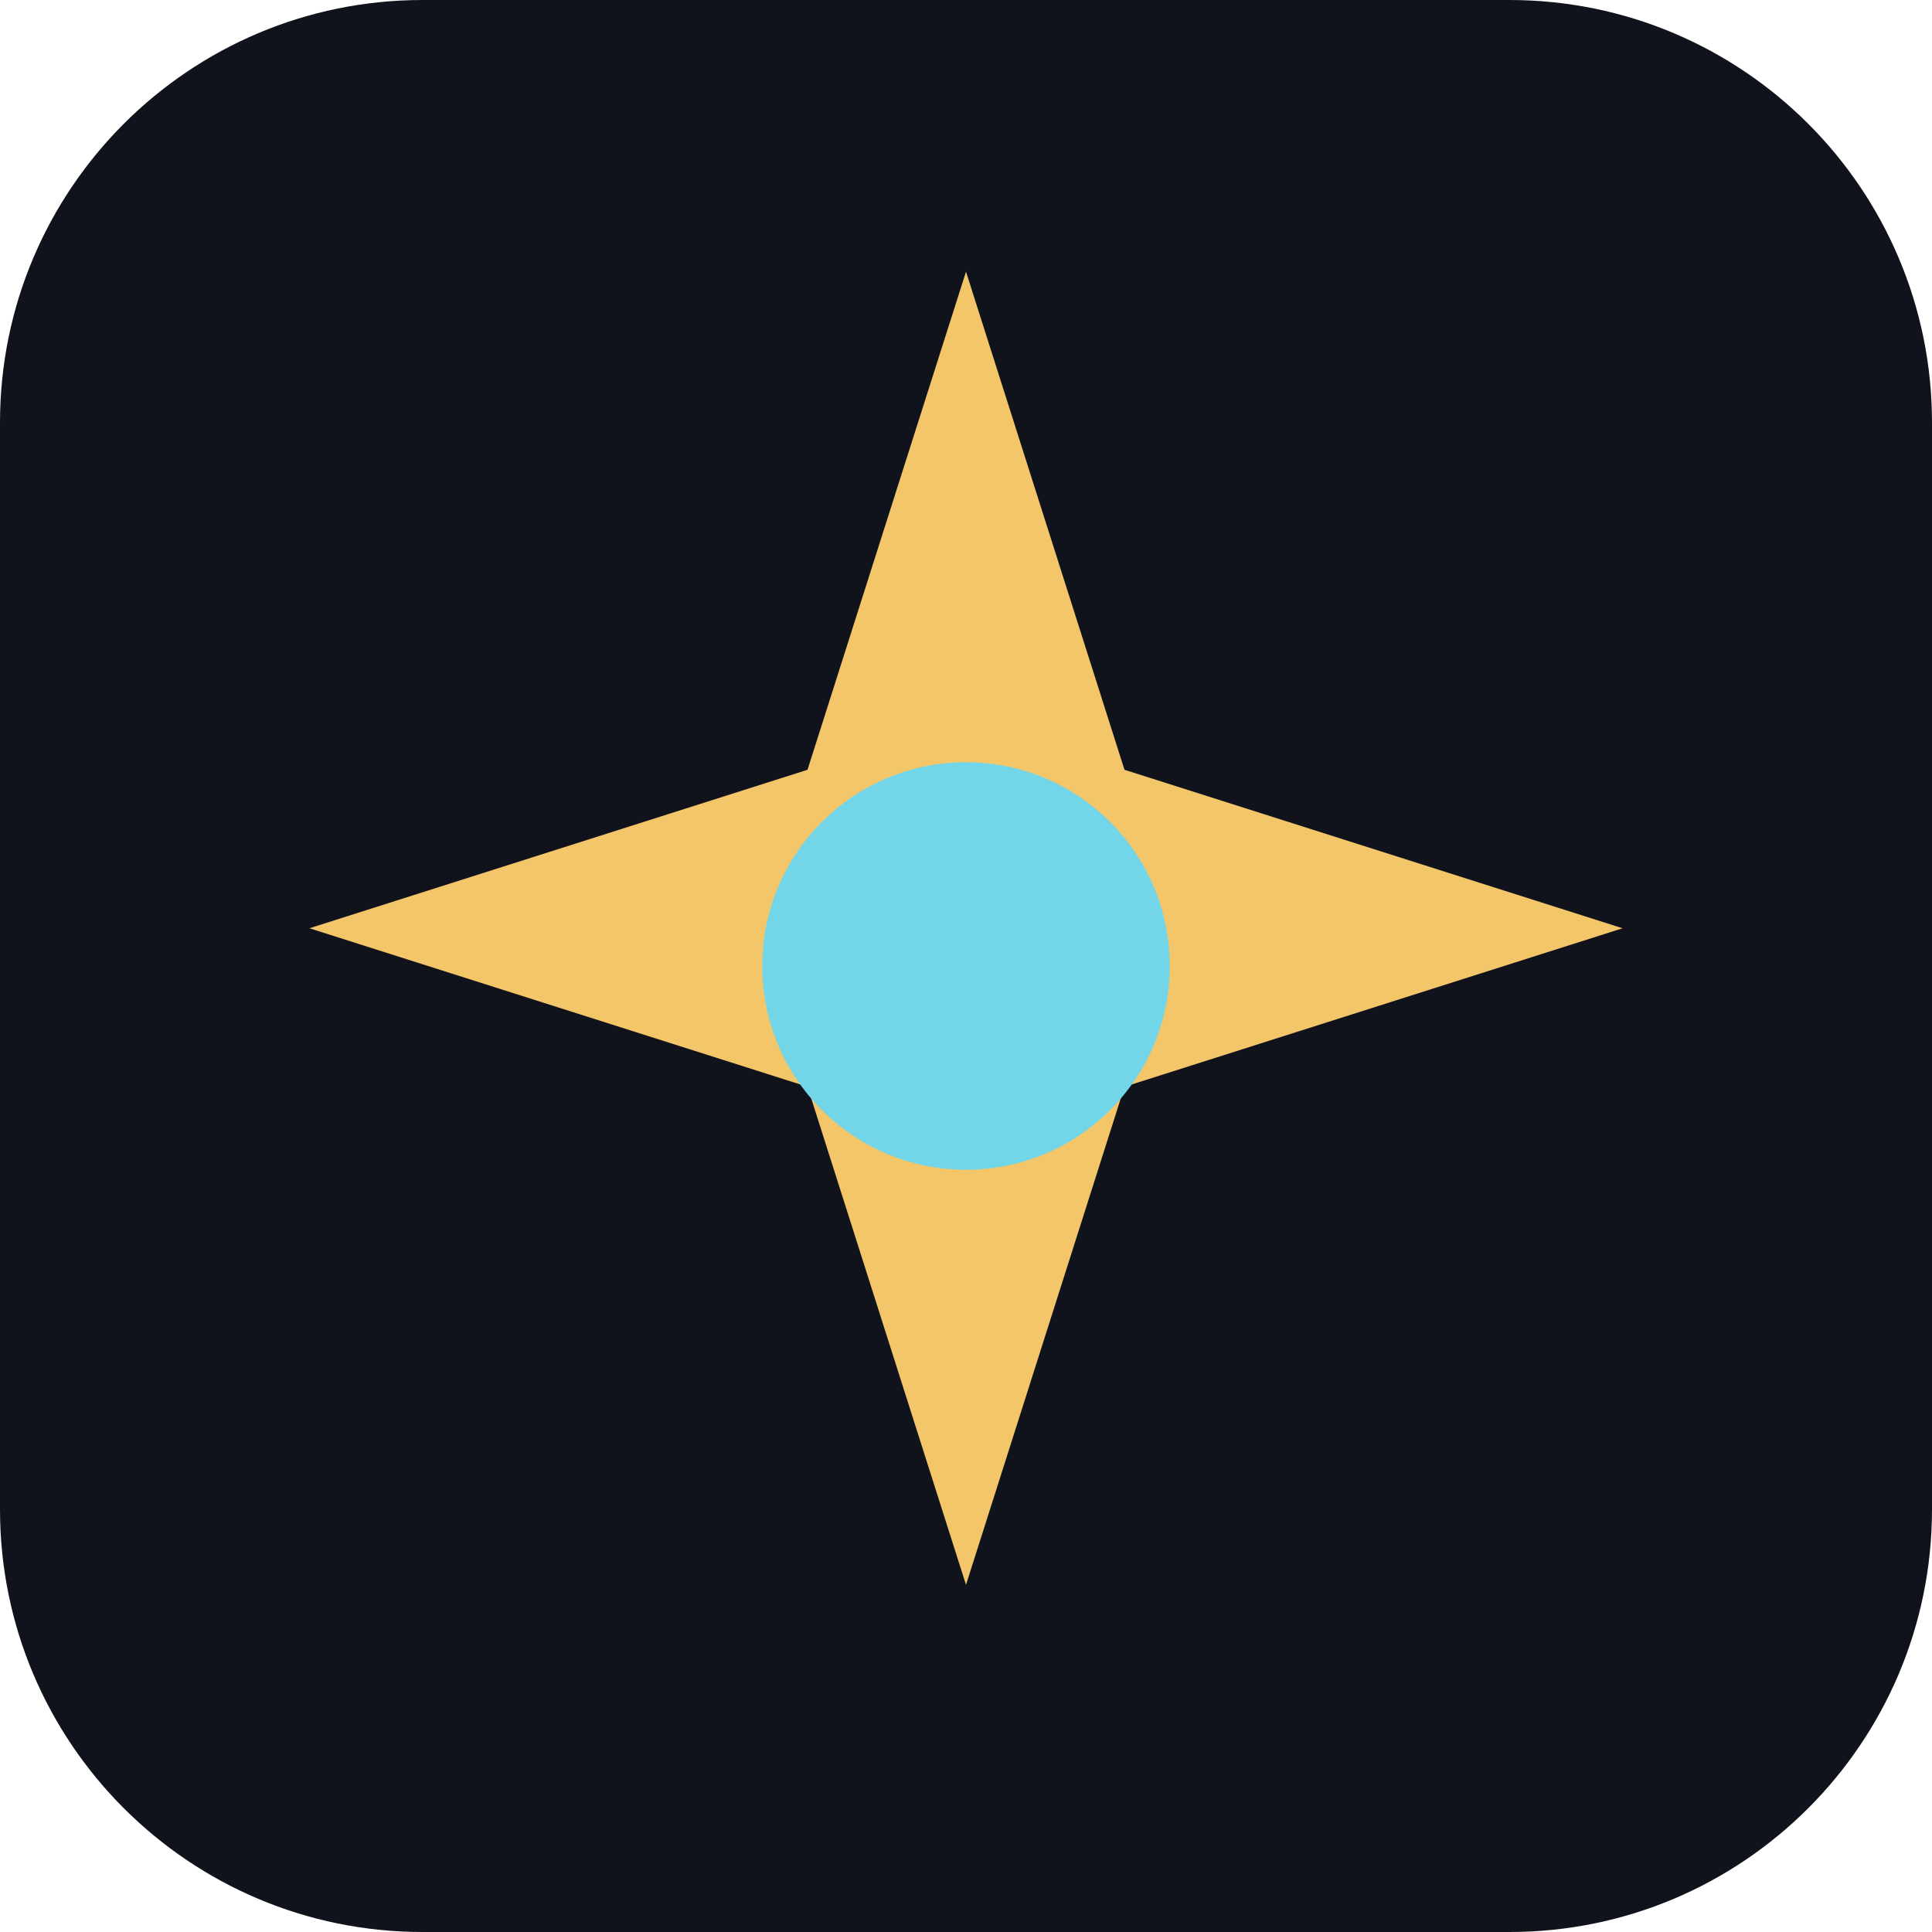
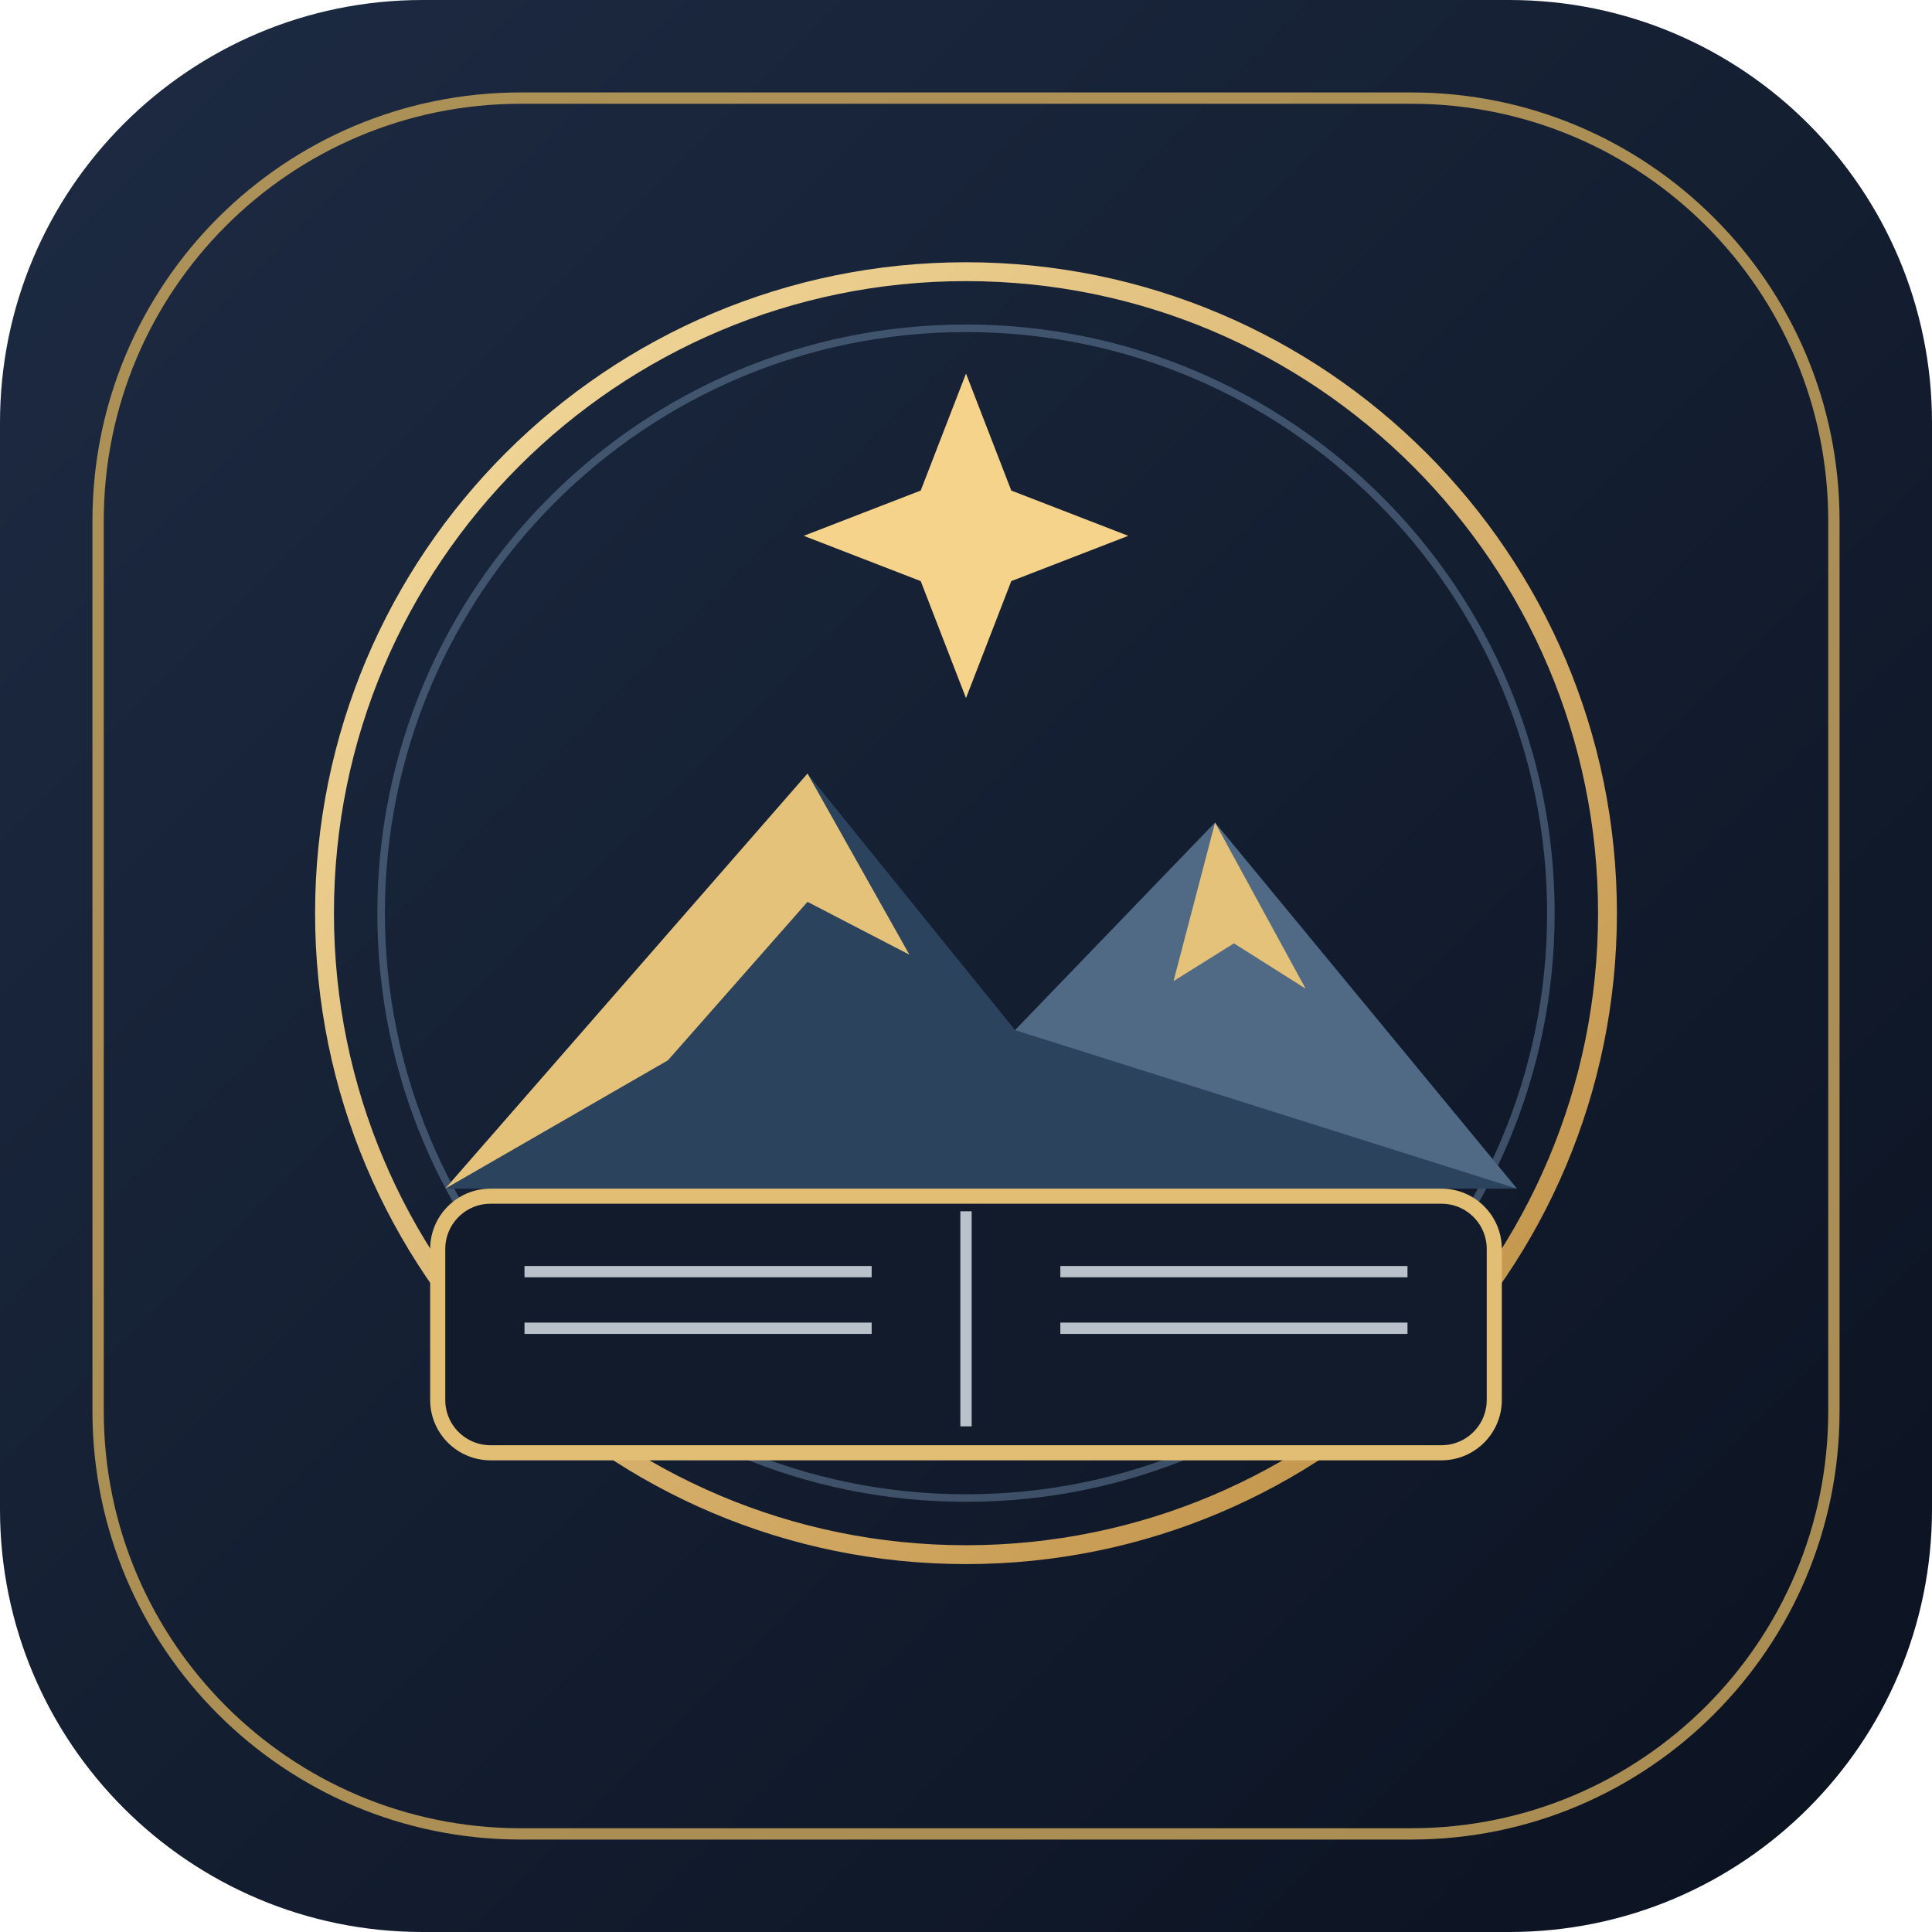
<svg xmlns="http://www.w3.org/2000/svg" viewBox="0 0 512 512">
-   <rect width="512" height="512" rx="112" fill="#10131c" />
-   <path d="M256 72l42 132 132 42-132 42-42 132-42-132-132-42 132-42z" fill="#f4c66a" />
-   <circle cx="256" cy="256" r="54" fill="#73d6e8" />
+   <defs>
+     <linearGradient id="bg" x1="0" y1="0" x2="1" y2="1">
+       <stop stop-color="#1d2b43" />
+       <stop offset="1" stop-color="#0b1220" />
+     </linearGradient>
+     <linearGradient id="gold" x1="0" y1="0" x2="1" y2="1">
+       <stop stop-color="#f7dfa2" />
+       <stop offset="1" stop-color="#bd8c42" />
+     </linearGradient>
+   </defs>
+   <rect width="512" height="512" rx="112" fill="url(#bg)" />
+   <rect x="26" y="26" width="460" height="460" rx="112" fill="none" stroke="#d1ab5e" stroke-width="3" opacity=".8" />
+   <circle cx="256" cy="242" r="170" fill="none" stroke="url(#gold)" stroke-width="5" />
+   <circle cx="256" cy="242" r="155" fill="none" stroke="#6b85a4" stroke-width="2" opacity=".5" />
+   <path d="M256 99l12 31 31 12-31 12-12 31-12-31-31-12 31-12z" fill="#f6d38b" />
+   <path d="M118 315l96-110 55 68 53-55 80 97z" fill="#2c435e" />
+   <path d="M118 315l96-110 27 48-27-14-37 42z" fill="#e5c279" />
+   <path d="M269 273l53-55 80 97z" fill="#506984" />
+   <path d="M322 218l24 44-19-12-16 10z" fill="#e5c279" />
+   <rect x="116" y="317" width="280" height="68" rx="14" fill="#111b2c" stroke="#e1be74" stroke-width="4" />
+   <path d="M256 321v57M139 337h92m-92 15h92m50-15h92m-92 15h92" fill="none" stroke="#cbd3dc" stroke-width="3" opacity=".9" />
</svg>
